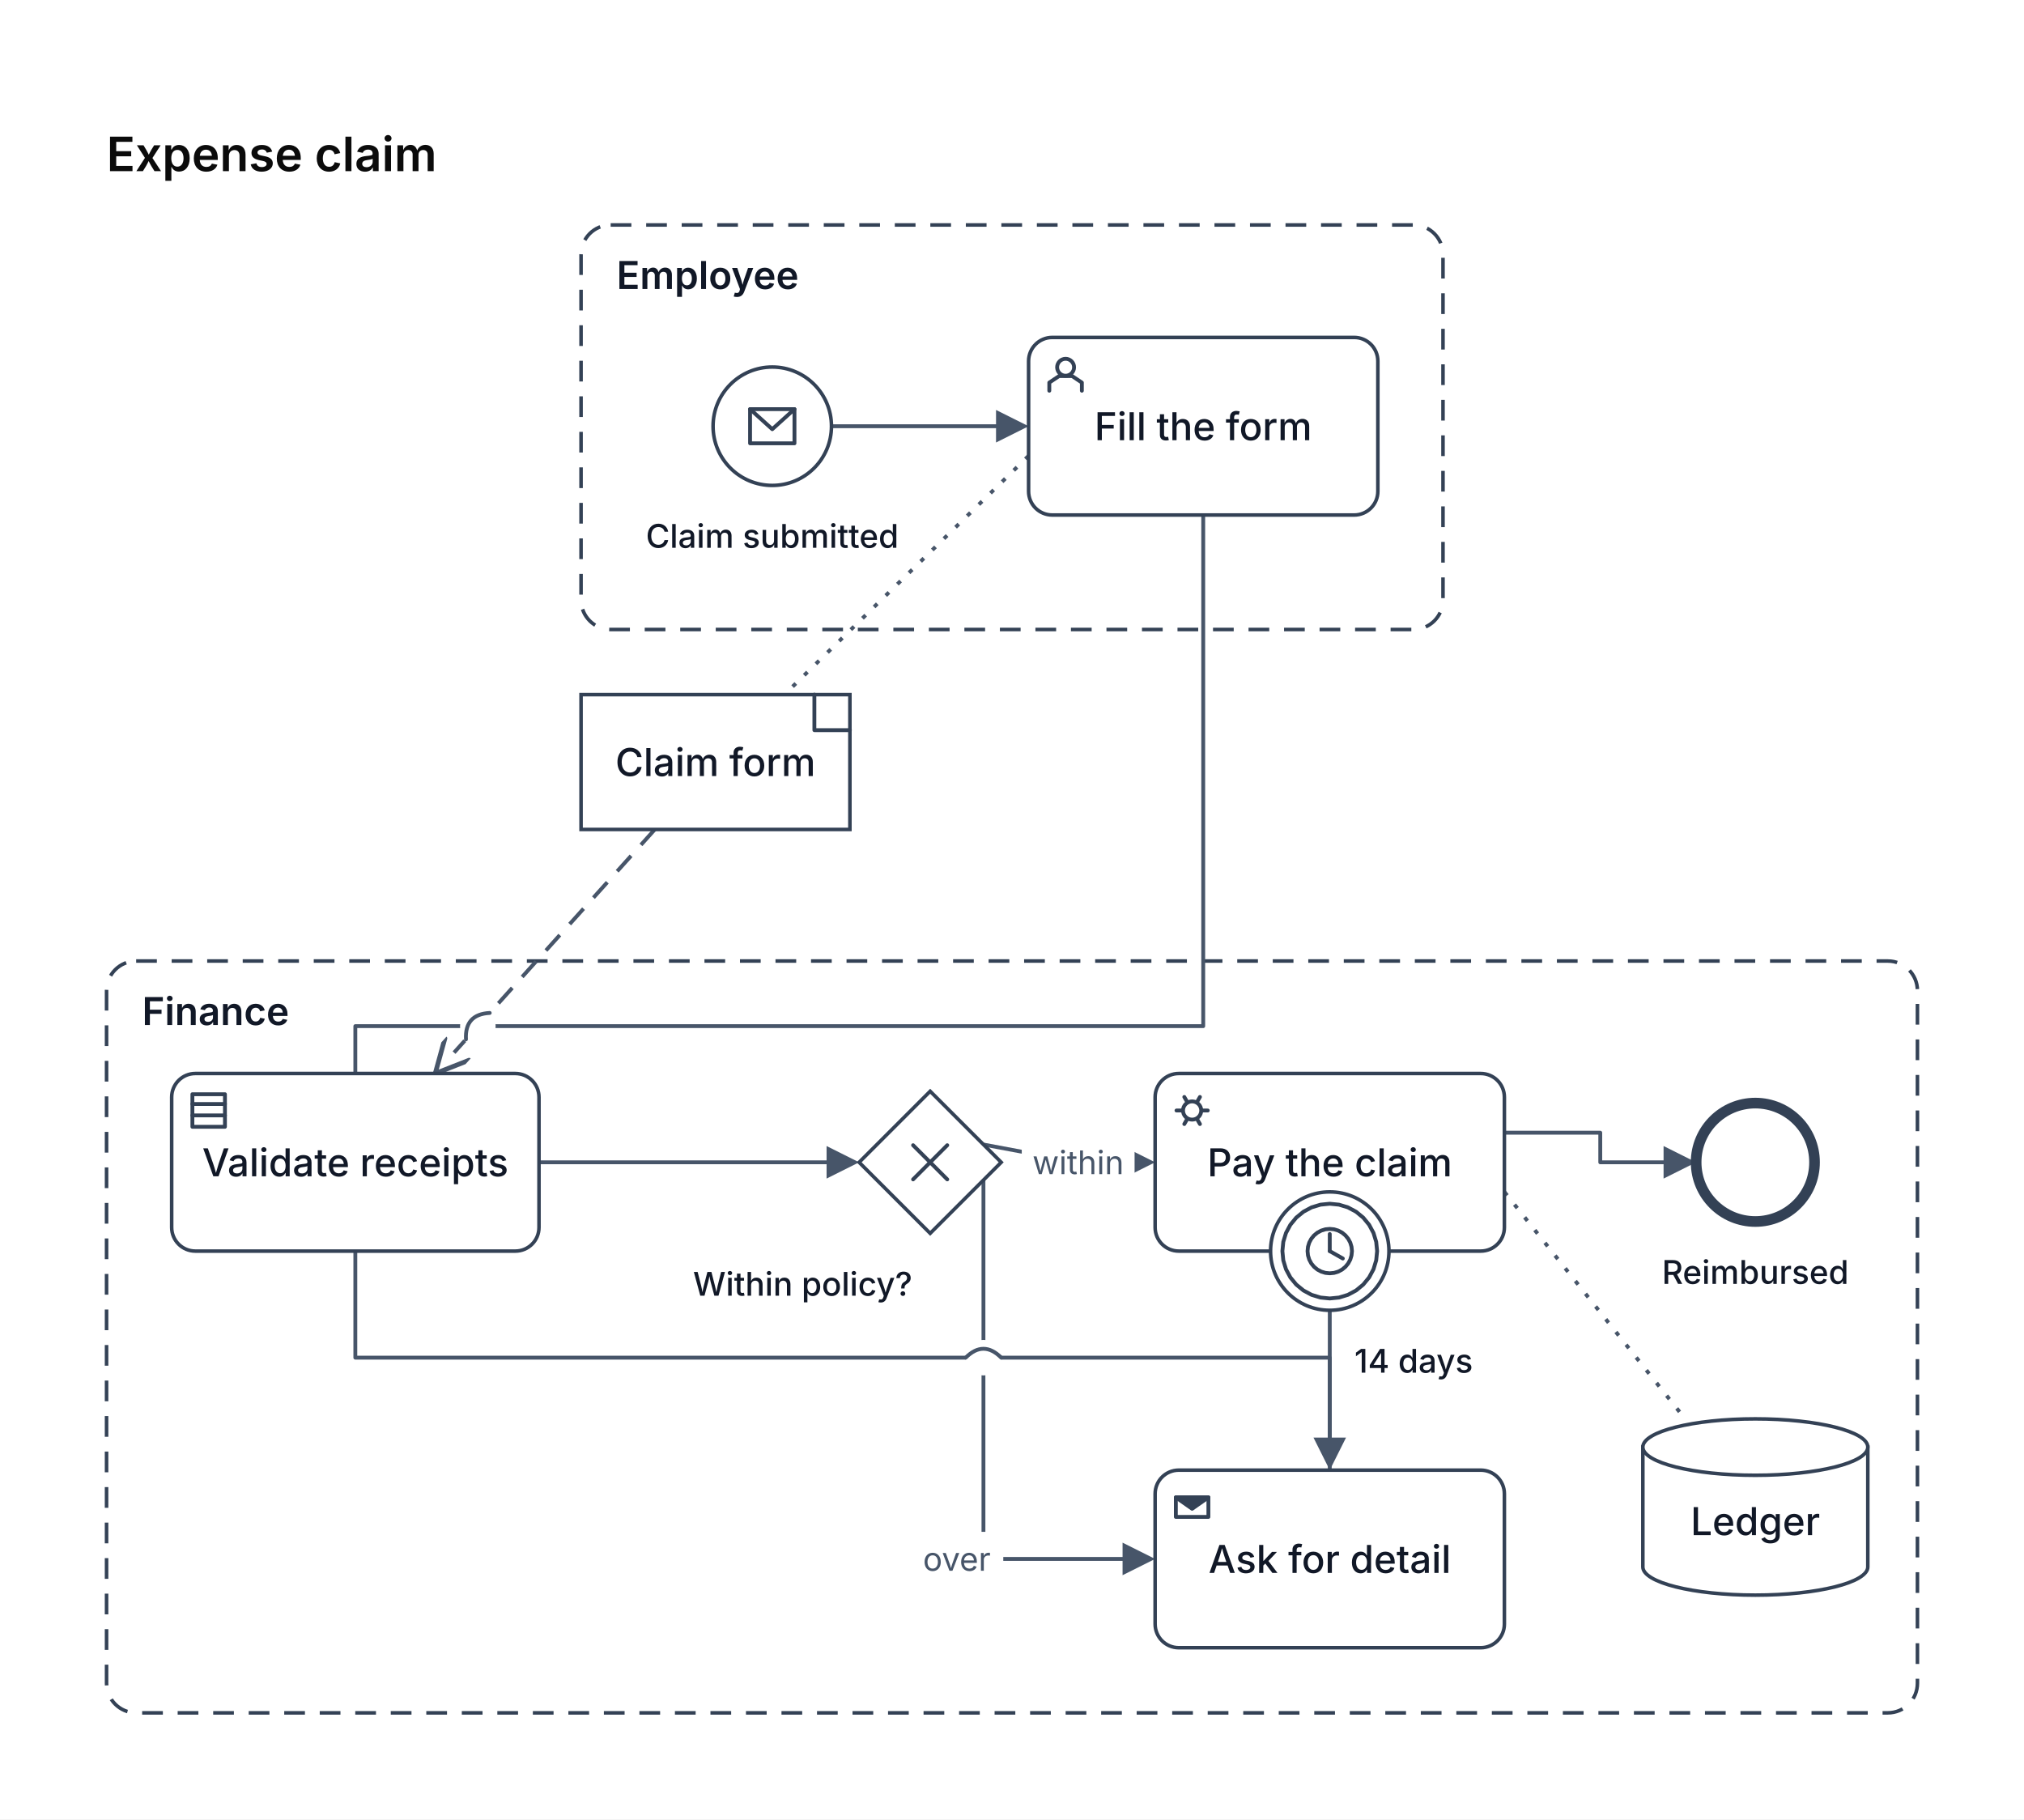
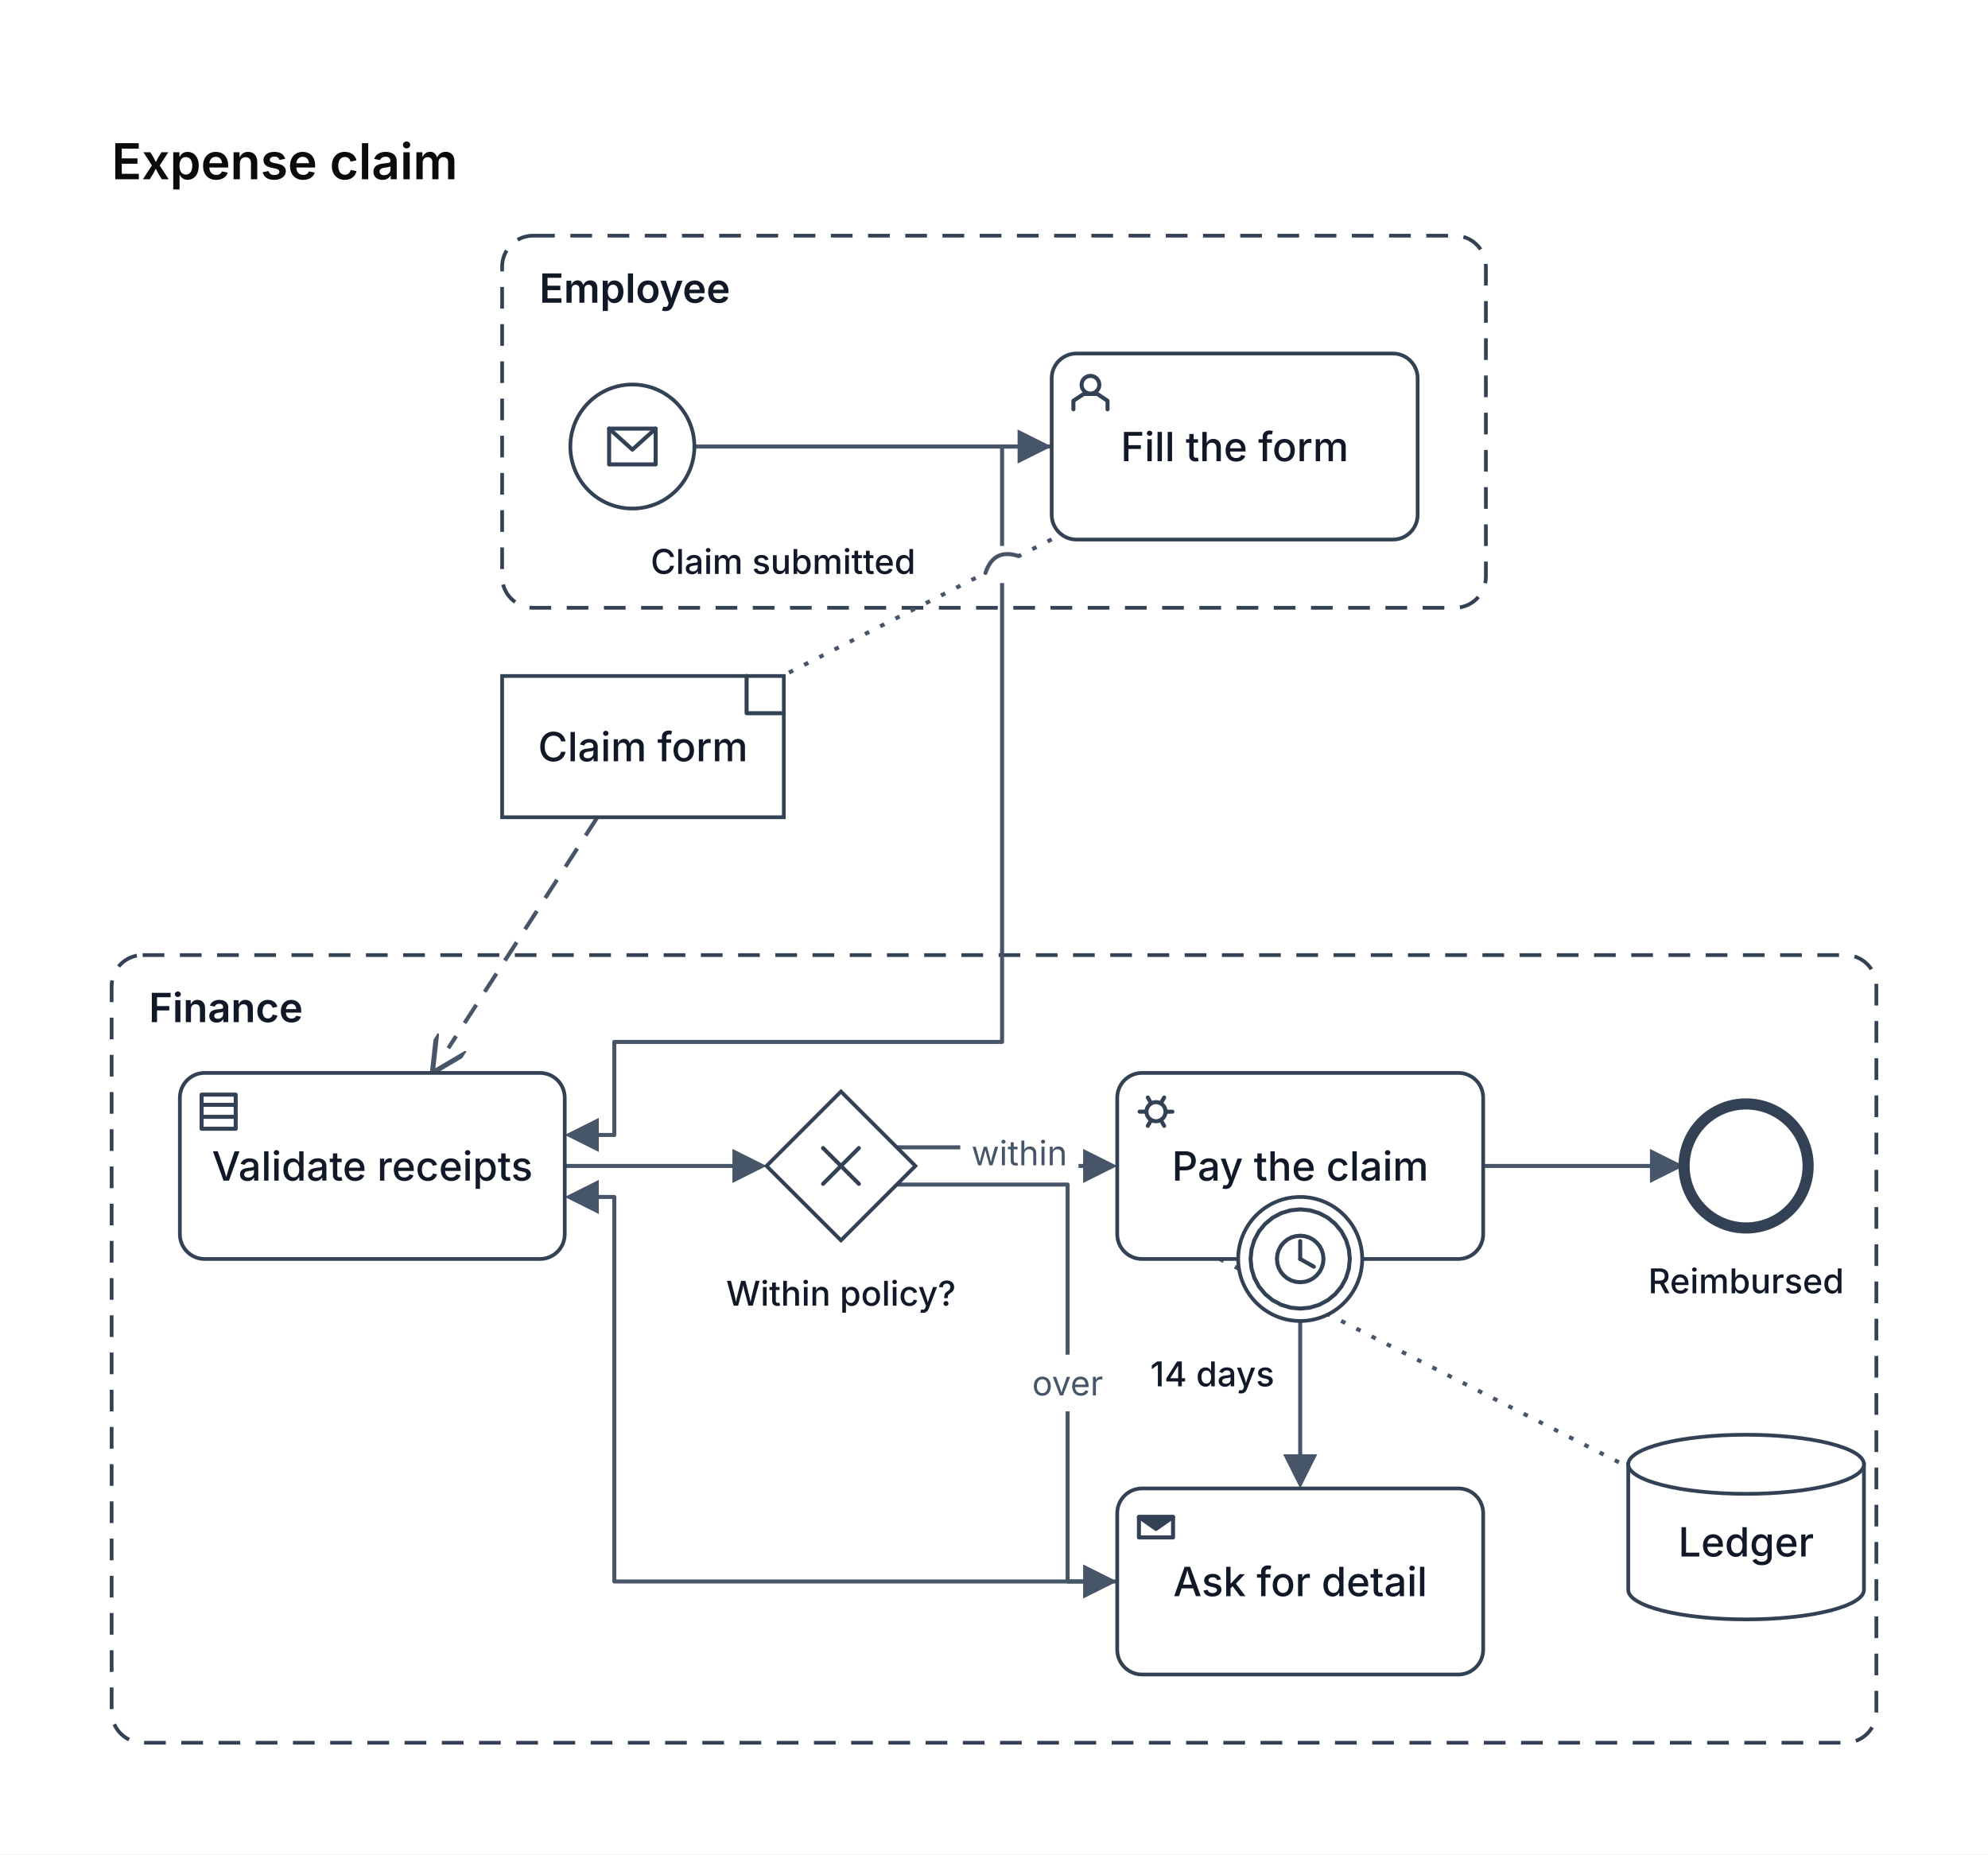
- <svg xmlns="http://www.w3.org/2000/svg" width="683.81" height="614.68" viewBox="0 0 683.81 614.68" role="img" aria-label="Expense claim">
+ <svg xmlns="http://www.w3.org/2000/svg" width="641.03" height="598" viewBox="0 0 641.03 598" role="img" aria-label="Expense claim">
  <defs>
    <marker id="h-open-_475569" markerUnits="userSpaceOnUse" markerWidth="13" markerHeight="11" viewBox="-12 0 13 11" refX="0" refY="5.5" orient="auto-start-reverse">
      <path d="M-11,0 L0,5.5 L-11,11" fill="none" stroke="#475569" stroke-width="1.6" stroke-linecap="round" stroke-linejoin="round" />
    </marker>
    <marker id="h-solid-_475569" markerUnits="userSpaceOnUse" markerWidth="13" markerHeight="11" viewBox="-12 0 13 11" refX="0" refY="5.5" orient="auto-start-reverse">
      <path d="M-11,0 L0,5.5 L-11,11 z" fill="#475569" />
    </marker>
  </defs>
-   <rect x="0" y="0" width="683.81" height="614.68" fill="#ffffff" />
-   <g transform="translate(240.91,124)">
-     <rect x="-44.6" y="-48" width="291.21" height="136.68" rx="10" fill="#ffffff" stroke="#334155" stroke-width="1.2" stroke-dasharray="7 5" />
-     <rect x="-35.6" y="-40.46" width="63.8" height="18.2" fill="#ffffff" />
-     <text x="-32.6" y="-31.1" text-anchor="start" dominant-baseline="central" font-family="Inter, ui-sans-serif, system-ui, sans-serif" font-size="13" font-weight="600" fill="#111827">Employee</text>
-     <rect x="-204.91" y="200.68" width="611.81" height="254" rx="10" fill="#ffffff" stroke="#334155" stroke-width="1.2" stroke-dasharray="7 5" />
-     <rect x="-195.91" y="208.22" width="52.24" height="18.2" fill="#ffffff" />
-     <text x="-192.91" y="217.58" text-anchor="start" dominant-baseline="central" font-family="Inter, ui-sans-serif, system-ui, sans-serif" font-size="13" font-weight="600" fill="#111827">Finance</text>
-     <polyline points="40,20 73.3,20 73.3,20 106.6,20" fill="none" stroke="none" marker-end="url(#h-solid-_475569)" />
-     <polyline points="40,20 73.3,20 73.3,20 97.1,20" fill="none" stroke="#475569" stroke-width="1.3" stroke-linejoin="round" stroke-linecap="butt" />
-     <polyline points="106.6,10 165.6,10 165.6,222.68 -120.86,222.68 -120.86,258.68 -58.81,258.68" fill="none" stroke="none" marker-end="url(#h-solid-_475569)" />
-     <polyline points="106.6,10 165.6,10 165.6,222.68 -120.86,222.68 -120.86,258.68 -68.31,258.68" fill="none" stroke="#475569" stroke-width="1.3" stroke-linejoin="round" stroke-linecap="butt" />
-     <polyline points="-58.81,268.68 -4.73,268.68 -4.73,268.68 49.35,268.68" fill="none" stroke="none" marker-end="url(#h-solid-_475569)" />
-     <polyline points="-58.81,268.68 -4.73,268.68 -4.73,268.68 39.85,268.68" fill="none" stroke="#475569" stroke-width="1.3" stroke-linejoin="round" stroke-linecap="butt" />
-     <polyline points="91.35,262.68 123.35,268.68 123.35,268.68 149.35,268.68" fill="none" stroke="none" marker-end="url(#h-solid-_475569)" />
-     <polyline points="91.35,262.68 123.35,268.68 123.35,268.68 139.85,268.68" fill="none" stroke="#475569" stroke-width="1.3" stroke-linejoin="round" stroke-linecap="butt" />
-     <polyline points="91.35,274.68 91.35,402.68 73.35,402.68 149.35,402.68" fill="none" stroke="none" marker-end="url(#h-solid-_475569)" />
-     <polyline points="91.35,274.68 91.35,402.68 73.35,402.68 139.85,402.68" fill="none" stroke="#475569" stroke-width="1.3" stroke-linejoin="round" stroke-linecap="butt" />
-     <polyline points="208.35,372.68 208.35,334.68 -120.86,334.68 -120.86,278.68 -58.81,278.68" fill="none" stroke="none" marker-end="url(#h-solid-_475569)" />
-     <polyline points="208.35,372.68 208.35,334.68 -120.86,334.68 -120.86,278.68 -68.31,278.68" fill="none" stroke="#475569" stroke-width="1.3" stroke-linejoin="round" stroke-linecap="butt" />
-     <polyline points="267.35,258.68 299.74,258.68 299.74,268.68 299.74,268.68 332.13,268.68" fill="none" stroke="none" marker-end="url(#h-solid-_475569)" />
-     <polyline points="267.35,258.68 299.74,258.68 299.74,268.68 299.74,268.68 322.63,268.68" fill="none" stroke="#475569" stroke-width="1.3" stroke-linejoin="round" stroke-linecap="butt" />
-     <polyline points="208.35,318.68 208.35,345.68 208.35,345.68 208.35,372.68" fill="none" stroke="none" marker-end="url(#h-solid-_475569)" />
-     <polyline points="208.35,318.68 208.35,345.68 208.35,345.68 208.35,363.18" fill="none" stroke="#475569" stroke-width="1.3" stroke-linejoin="round" stroke-linecap="butt" />
-     <polyline points="106.6,30 24.1,110.68" fill="none" stroke="#475569" stroke-width="1.3" stroke-linejoin="round" stroke-linecap="butt" stroke-dasharray="1.5 4" />
-     <polyline points="267.35,278.68 328.41,355.36" fill="none" stroke="#475569" stroke-width="1.3" stroke-linejoin="round" stroke-linecap="butt" stroke-dasharray="1.5 4" />
-     <polyline points="-19.68,156.23 -93.87,238.68" fill="none" stroke="none" marker-end="url(#h-open-_475569)" />
-     <polyline points="-19.68,156.23 -87.51,231.62" fill="none" stroke="#475569" stroke-width="1.3" stroke-linejoin="round" stroke-linecap="butt" stroke-dasharray="7 5" />
-     <circle cx="-79.47" cy="222.68" r="6" fill="#ffffff" />
-     <path d="M-75.46 218.22 Q -83.93 218.67 -83.48 227.14" fill="none" stroke="#475569" stroke-width="1.3" stroke-linecap="round" />
-     <circle cx="91.35" cy="334.68" r="6" fill="#ffffff" />
-     <path d="M97.35 334.68 Q 91.35 328.68 85.35 334.68" fill="none" stroke="#475569" stroke-width="1.3" stroke-linecap="round" />
-     <rect x="104.29" y="259.53" width="38.12" height="18.3" rx="3" fill="#ffffff" />
-     <text x="123.35" y="268.68" text-anchor="middle" dominant-baseline="central" font-family="Inter, ui-sans-serif, system-ui, sans-serif" font-size="11" font-weight="400" fill="#475569">
-       <tspan x="123.35" dy="0">within</tspan>
+   <rect x="0" y="0" width="641.03" height="598" fill="#ffffff" />
+   <g transform="translate(399.25,386)">
+     <rect x="-237.34" y="-310" width="317.21" height="120" rx="10" fill="#ffffff" stroke="#334155" stroke-width="1.2" stroke-dasharray="7 5" />
+     <rect x="-228.34" y="-302.46" width="63.8" height="18.2" fill="#ffffff" />
+     <text x="-225.34" y="-293.1" text-anchor="start" dominant-baseline="central" font-family="Inter, ui-sans-serif, system-ui, sans-serif" font-size="13" font-weight="600" fill="#111827">Employee</text>
+     <rect x="-363.25" y="-78" width="569.03" height="254" rx="10" fill="#ffffff" stroke="#334155" stroke-width="1.2" stroke-dasharray="7 5" />
+     <rect x="-354.25" y="-70.46" width="52.24" height="18.2" fill="#ffffff" />
+     <text x="-351.25" y="-61.1" text-anchor="start" dominant-baseline="central" font-family="Inter, ui-sans-serif, system-ui, sans-serif" font-size="13" font-weight="600" fill="#111827">Finance</text>
+     <polyline points="-175.34,-242 -60.13,-242" fill="none" stroke="none" marker-end="url(#h-solid-_475569)" />
+     <polyline points="-175.34,-242 -69.63,-242" fill="none" stroke="#475569" stroke-width="1.3" stroke-linejoin="round" stroke-linecap="butt" />
+     <polyline points="-60.13,-242 -76.13,-242 -76.13,-50 -201.16,-50 -201.16,-20 -217.16,-20" fill="none" stroke="none" marker-end="url(#h-solid-_475569)" />
+     <polyline points="-60.13,-242 -76.13,-242 -76.13,-50 -201.16,-50 -201.16,-20 -207.66,-20" fill="none" stroke="#475569" stroke-width="1.3" stroke-linejoin="round" stroke-linecap="butt" />
+     <polyline points="-217.16,-10 -152.08,-10" fill="none" stroke="none" marker-end="url(#h-solid-_475569)" />
+     <polyline points="-217.16,-10 -161.58,-10" fill="none" stroke="#475569" stroke-width="1.3" stroke-linejoin="round" stroke-linecap="butt" />
+     <polyline points="-110.08,-16 -55,-16 -55,-10 -39,-10" fill="none" stroke="none" marker-end="url(#h-solid-_475569)" />
+     <polyline points="-110.08,-16 -55,-16 -55,-10 -48.5,-10" fill="none" stroke="#475569" stroke-width="1.3" stroke-linejoin="round" stroke-linecap="butt" />
+     <polyline points="-110.08,-4 -55,-4 -55,124 -39,124" fill="none" stroke="none" marker-end="url(#h-solid-_475569)" />
+     <polyline points="-110.08,-4 -55,-4 -55,124 -48.5,124" fill="none" stroke="#475569" stroke-width="1.3" stroke-linejoin="round" stroke-linecap="butt" />
+     <polyline points="-39,124 -201.16,124 -201.16,0 -217.16,0" fill="none" stroke="none" marker-end="url(#h-solid-_475569)" />
+     <polyline points="-39,124 -201.16,124 -201.16,0 -207.66,0" fill="none" stroke="#475569" stroke-width="1.3" stroke-linejoin="round" stroke-linecap="butt" />
+     <polyline points="79,-10 143.78,-10" fill="none" stroke="none" marker-end="url(#h-solid-_475569)" />
+     <polyline points="79,-10 134.28,-10" fill="none" stroke="#475569" stroke-width="1.3" stroke-linejoin="round" stroke-linecap="butt" />
+     <polyline points="20,40 20,94" fill="none" stroke="none" marker-end="url(#h-solid-_475569)" />
+     <polyline points="20,40 20,84.5" fill="none" stroke="#475569" stroke-width="1.3" stroke-linejoin="round" stroke-linecap="butt" />
+     <polyline points="-60.13,-212.07 -147.02,-168" fill="none" stroke="#475569" stroke-width="1.3" stroke-linejoin="round" stroke-linecap="butt" stroke-dasharray="1.5 4" />
+     <polyline points="-6,20 125.78,87.1" fill="none" stroke="#475569" stroke-width="1.3" stroke-linejoin="round" stroke-linecap="butt" stroke-dasharray="1.5 4" />
+     <polyline points="-206.62,-122.45 -259.84,-40" fill="none" stroke="none" marker-end="url(#h-open-_475569)" />
+     <polyline points="-206.62,-122.45 -254.69,-47.98" fill="none" stroke="#475569" stroke-width="1.3" stroke-linejoin="round" stroke-linecap="butt" stroke-dasharray="7 5" />
+     <circle cx="-76.13" cy="-203.96" r="6" fill="#ffffff" />
+     <path d="M-70.78 -206.67 Q -78.85 -209.31 -81.48 -201.24" fill="none" stroke="#475569" stroke-width="1.3" stroke-linecap="round" />
+     <rect x="-89.61" y="-23.35" width="38.12" height="18.3" rx="3" fill="#ffffff" />
+     <text x="-70.56" y="-14.2" text-anchor="middle" dominant-baseline="central" font-family="Inter, ui-sans-serif, system-ui, sans-serif" font-size="11" font-weight="400" fill="#475569">
+       <tspan x="-70.56" dy="0">within</tspan>
    </text>
-     <rect x="66.65" y="393.53" width="31.4" height="18.3" rx="3" fill="#ffffff" />
-     <text x="82.35" y="402.68" text-anchor="middle" dominant-baseline="central" font-family="Inter, ui-sans-serif, system-ui, sans-serif" font-size="11" font-weight="400" fill="#475569">
-       <tspan x="82.35" dy="0">over</tspan>
+     <rect x="-70.7" y="50.85" width="31.4" height="18.3" rx="3" fill="#ffffff" />
+     <text x="-55" y="60" text-anchor="middle" dominant-baseline="central" font-family="Inter, ui-sans-serif, system-ui, sans-serif" font-size="11" font-weight="400" fill="#475569">
+       <tspan x="-55" dy="0">over</tspan>
    </text>
+     <ellipse cx="-195.34" cy="-242" rx="20" ry="20" fill="#ffffff" stroke="#334155" stroke-width="1.2" />
+     <rect x="-60.13" y="-272" width="118" height="60" rx="8" fill="#ffffff" stroke="#334155" stroke-width="1.2" />
+     <text x="-1.13" y="-242" text-anchor="middle" dominant-baseline="central" font-family="Inter, ui-sans-serif, system-ui, sans-serif" font-size="13" font-weight="500" fill="#111827">
+       <tspan x="-1.13" dy="0">Fill the form</tspan>
+     </text>
+     <rect x="-341.25" y="-40" width="124.1" height="60" rx="8" fill="#ffffff" stroke="#334155" stroke-width="1.2" />
+     <text x="-279.2" y="-10" text-anchor="middle" dominant-baseline="central" font-family="Inter, ui-sans-serif, system-ui, sans-serif" font-size="13" font-weight="500" fill="#111827">
+       <tspan x="-279.2" dy="0">Validate receipts</tspan>
+     </text>
+     <polygon points="-128.08,-34 -104.08,-10 -128.08,14 -152.08,-10" fill="#ffffff" stroke="#334155" stroke-width="1.2" />
+     <rect x="-39" y="-40" width="118" height="60" rx="8" fill="#ffffff" stroke="#334155" stroke-width="1.2" />
+     <text x="20" y="-10" text-anchor="middle" dominant-baseline="central" font-family="Inter, ui-sans-serif, system-ui, sans-serif" font-size="13" font-weight="500" fill="#111827">
+       <tspan x="20" dy="0">Pay the claim</tspan>
+     </text>
+     <rect x="-39" y="94" width="118" height="60" rx="8" fill="#ffffff" stroke="#334155" stroke-width="1.2" />
+     <text x="20" y="124" text-anchor="middle" dominant-baseline="central" font-family="Inter, ui-sans-serif, system-ui, sans-serif" font-size="13" font-weight="500" fill="#111827">
+       <tspan x="20" dy="0">Ask for detail</tspan>
+     </text>
+     <ellipse cx="163.78" cy="-10" rx="20" ry="20" fill="#ffffff" stroke="#334155" stroke-width="3.6" />
    <ellipse cx="20" cy="20" rx="20" ry="20" fill="#ffffff" stroke="#334155" stroke-width="1.2" />
-     <rect x="106.6" y="-10" width="118" height="60" rx="8" fill="#ffffff" stroke="#334155" stroke-width="1.2" />
-     <text x="165.6" y="20" text-anchor="middle" dominant-baseline="central" font-family="Inter, ui-sans-serif, system-ui, sans-serif" font-size="13" font-weight="500" fill="#111827">
-       <tspan x="165.6" dy="0">Fill the form</tspan>
+     <rect x="-237.34" y="-168" width="90.83" height="45.55" rx="0" fill="#ffffff" stroke="#334155" stroke-width="1.2" />
+     <text x="-191.93" y="-145.23" text-anchor="middle" dominant-baseline="central" font-family="Inter, ui-sans-serif, system-ui, sans-serif" font-size="13" font-weight="500" fill="#111827">
+       <tspan x="-191.93" dy="0">Claim form</tspan>
    </text>
-     <rect x="-182.91" y="238.68" width="124.1" height="60" rx="8" fill="#ffffff" stroke="#334155" stroke-width="1.2" />
-     <text x="-120.86" y="268.68" text-anchor="middle" dominant-baseline="central" font-family="Inter, ui-sans-serif, system-ui, sans-serif" font-size="13" font-weight="500" fill="#111827">
-       <tspan x="-120.86" dy="0">Validate receipts</tspan>
+     <path d="M 125.78 86.21 L 125.78 126.7 A 38 9.53 0 0 0 201.78 126.7 L 201.78 86.21 Z" fill="#ffffff" stroke="#334155" stroke-width="1.2" />
+     <ellipse cx="163.78" cy="86.21" rx="38" ry="9.53" fill="#ffffff" stroke="#334155" stroke-width="1.2" />
+     <text x="163.78" y="111.22" text-anchor="middle" dominant-baseline="central" font-family="Inter, ui-sans-serif, system-ui, sans-serif" font-size="13" font-weight="500" fill="#111827">
+       <tspan x="163.78" dy="0">Ledger</tspan>
    </text>
-     <polygon points="73.35,244.68 97.35,268.68 73.35,292.68 49.35,268.68" fill="#ffffff" stroke="#334155" stroke-width="1.2" />
-     <rect x="149.35" y="238.68" width="118" height="60" rx="8" fill="#ffffff" stroke="#334155" stroke-width="1.2" />
-     <text x="208.35" y="268.68" text-anchor="middle" dominant-baseline="central" font-family="Inter, ui-sans-serif, system-ui, sans-serif" font-size="13" font-weight="500" fill="#111827">
-       <tspan x="208.35" dy="0">Pay the claim</tspan>
-     </text>
-     <rect x="149.35" y="372.68" width="118" height="60" rx="8" fill="#ffffff" stroke="#334155" stroke-width="1.2" />
-     <text x="208.35" y="402.68" text-anchor="middle" dominant-baseline="central" font-family="Inter, ui-sans-serif, system-ui, sans-serif" font-size="13" font-weight="500" fill="#111827">
-       <tspan x="208.35" dy="0">Ask for detail</tspan>
-     </text>
-     <ellipse cx="352.13" cy="268.68" rx="20" ry="20" fill="#ffffff" stroke="#334155" stroke-width="3.6" />
-     <ellipse cx="208.35" cy="298.68" rx="20" ry="20" fill="#ffffff" stroke="#334155" stroke-width="1.2" />
-     <rect x="-44.6" y="110.68" width="90.83" height="45.55" rx="0" fill="#ffffff" stroke="#334155" stroke-width="1.2" />
-     <text x="0.81" y="133.46" text-anchor="middle" dominant-baseline="central" font-family="Inter, ui-sans-serif, system-ui, sans-serif" font-size="13" font-weight="500" fill="#111827">
-       <tspan x="0.81" dy="0">Claim form</tspan>
-     </text>
-     <path d="M 314.13 364.89 L 314.13 405.38 A 38 9.53 0 0 0 390.13 405.38 L 390.13 364.89 Z" fill="#ffffff" stroke="#334155" stroke-width="1.2" />
-     <ellipse cx="352.13" cy="364.89" rx="38" ry="9.53" fill="#ffffff" stroke="#334155" stroke-width="1.2" />
-     <text x="352.13" y="389.9" text-anchor="middle" dominant-baseline="central" font-family="Inter, ui-sans-serif, system-ui, sans-serif" font-size="13" font-weight="500" fill="#111827">
-       <tspan x="352.13" dy="0">Ledger</tspan>
-     </text>
-     <polygon points="12.5,14.23 27.5,14.23 27.5,25.77 12.5,25.77" fill="none" stroke="#334155" stroke-width="1.3" stroke-linejoin="round" stroke-linecap="round" />
-     <polyline points="12.5,14.23 20,21 27.5,14.23" fill="none" stroke="#334155" stroke-width="1.3" stroke-linejoin="round" stroke-linecap="round" />
-     <polygon points="121.96,0.08 121.91,0.64 121.75,1.17 121.48,1.67 121.13,2.1 120.69,2.46 120.2,2.72 119.66,2.89 119.1,2.94 118.55,2.89 118.01,2.72 117.51,2.46 117.08,2.1 116.73,1.67 116.46,1.17 116.3,0.64 116.24,0.08 116.3,-0.48 116.46,-1.01 116.73,-1.51 117.08,-1.94 117.51,-2.3 118.01,-2.56 118.55,-2.73 119.1,-2.78 119.66,-2.73 120.2,-2.56 120.69,-2.3 121.13,-1.94 121.48,-1.51 121.75,-1.01 121.91,-0.48" fill="none" stroke="#334155" stroke-width="1.3" stroke-linejoin="round" stroke-linecap="round" />
-     <polyline points="113.6,8 113.6,5.25 116.9,3.05 121.3,3.05 124.6,5.25 124.6,8" fill="none" stroke="#334155" stroke-width="1.3" stroke-linejoin="round" stroke-linecap="round" />
-     <polygon points="-175.91,245.68 -164.91,245.68 -164.91,256.68 -175.91,256.68" fill="none" stroke="#334155" stroke-width="1.3" stroke-linejoin="round" stroke-linecap="round" />
-     <polyline points="-175.91,248.98 -164.91,248.98" fill="none" stroke="#334155" stroke-width="1.3" stroke-linejoin="round" stroke-linecap="round" />
-     <polyline points="-175.91,252.83 -164.91,252.83" fill="none" stroke="#334155" stroke-width="1.3" stroke-linejoin="round" stroke-linecap="round" />
-     <polyline points="67.58,262.91 79.12,274.45" fill="none" stroke="#334155" stroke-width="1.3" stroke-linejoin="round" stroke-linecap="round" />
-     <polyline points="67.58,274.45 79.12,262.91" fill="none" stroke="#334155" stroke-width="1.3" stroke-linejoin="round" stroke-linecap="round" />
-     <polygon points="164.93,251.18 164.87,251.78 164.69,252.36 164.41,252.89 164.02,253.36 163.56,253.74 163.03,254.03 162.45,254.2 161.85,254.26 161.25,254.2 160.67,254.03 160.14,253.74 159.67,253.36 159.29,252.89 159,252.36 158.83,251.78 158.77,251.18 158.83,250.58 159,250 159.29,249.47 159.67,249 160.14,248.62 160.67,248.33 161.25,248.16 161.85,248.1 162.45,248.16 163.03,248.33 163.56,248.62 164.02,249 164.41,249.47 164.69,250 164.87,250.58" fill="none" stroke="#334155" stroke-width="1.3" stroke-linejoin="round" stroke-linecap="round" />
-     <polyline points="165.15,251.18 167.13,251.18" fill="none" stroke="#334155" stroke-width="1.3" stroke-linejoin="round" stroke-linecap="round" />
-     <polyline points="163.5,254.04 164.49,255.75" fill="none" stroke="#334155" stroke-width="1.3" stroke-linejoin="round" stroke-linecap="round" />
-     <polyline points="160.2,254.04 159.21,255.75" fill="none" stroke="#334155" stroke-width="1.3" stroke-linejoin="round" stroke-linecap="round" />
-     <polyline points="158.55,251.18 156.57,251.18" fill="none" stroke="#334155" stroke-width="1.3" stroke-linejoin="round" stroke-linecap="round" />
-     <polyline points="160.2,248.32 159.21,246.61" fill="none" stroke="#334155" stroke-width="1.3" stroke-linejoin="round" stroke-linecap="round" />
-     <polyline points="163.5,248.32 164.49,246.61" fill="none" stroke="#334155" stroke-width="1.3" stroke-linejoin="round" stroke-linecap="round" />
-     <polygon points="156.35,381.88 167.35,381.88 167.35,388.48 156.35,388.48" fill="none" stroke="#334155" stroke-width="1.3" stroke-linejoin="round" stroke-linecap="round" />
-     <polygon points="156.35,381.88 161.85,385.73 167.35,381.88" fill="#334155" stroke="#334155" stroke-width="1.3" stroke-linejoin="round" stroke-linecap="round" />
-     <polygon points="224.35,298.68 224.04,301.8 223.13,304.8 221.65,307.57 219.66,309.99 217.24,311.98 214.47,313.46 211.47,314.37 208.35,314.68 205.23,314.37 202.22,313.46 199.46,311.98 197.03,309.99 195.04,307.57 193.56,304.8 192.65,301.8 192.35,298.68 192.65,295.56 193.56,292.56 195.04,289.79 197.03,287.37 199.46,285.38 202.22,283.9 205.23,282.99 208.35,282.68 211.47,282.99 214.47,283.9 217.24,285.38 219.66,287.37 221.65,289.79 223.13,292.56 224.04,295.56" fill="none" stroke="#334155" stroke-width="1.3" stroke-linejoin="round" stroke-linecap="round" />
-     <polygon points="215.85,298.68 215.7,300.14 215.28,301.55 214.58,302.85 213.65,303.98 212.51,304.92 211.22,305.61 209.81,306.04 208.35,306.18 206.88,306.04 205.48,305.61 204.18,304.92 203.04,303.98 202.11,302.85 201.42,301.55 200.99,300.14 200.85,298.68 200.99,297.22 201.42,295.81 202.11,294.51 203.04,293.38 204.18,292.44 205.48,291.75 206.88,291.32 208.35,291.18 209.81,291.32 211.22,291.75 212.51,292.44 213.65,293.38 214.58,294.51 215.28,295.81 215.7,297.22" fill="none" stroke="#334155" stroke-width="1.3" stroke-linejoin="round" stroke-linecap="round" />
-     <polyline points="208.35,298.68 208.35,292.91" fill="none" stroke="#334155" stroke-width="1.3" stroke-linejoin="round" stroke-linecap="round" />
-     <polyline points="208.35,298.68 212.76,301.18" fill="none" stroke="#334155" stroke-width="1.3" stroke-linejoin="round" stroke-linecap="round" />
-     <polyline points="34.23,110.68 34.23,122.68 46.23,122.68" fill="none" stroke="#334155" stroke-width="1.3" stroke-linejoin="round" stroke-linecap="round" />
-     <text x="20" y="57.05" text-anchor="middle" dominant-baseline="central" font-family="Inter, ui-sans-serif, system-ui, sans-serif" font-size="11.05" font-weight="500" fill="#111827">Claim submitted</text>
-     <text x="30.27" y="309.73" text-anchor="middle" dominant-baseline="central" font-family="Inter, ui-sans-serif, system-ui, sans-serif" font-size="11.05" font-weight="500" fill="#111827">Within policy?</text>
-     <text x="352.13" y="305.73" text-anchor="middle" dominant-baseline="central" font-family="Inter, ui-sans-serif, system-ui, sans-serif" font-size="11.05" font-weight="500" fill="#111827">Reimbursed</text>
-     <text x="236.69" y="335.73" text-anchor="middle" dominant-baseline="central" font-family="Inter, ui-sans-serif, system-ui, sans-serif" font-size="11.05" font-weight="500" fill="#111827">14 days</text>
-     <text x="-204.91" y="-72" text-anchor="start" dominant-baseline="central" font-family="Inter, ui-sans-serif, system-ui, sans-serif" font-size="16" font-weight="600" fill="#0b0b0b">Expense claim</text>
+     <polygon points="-202.84,-247.77 -187.84,-247.77 -187.84,-236.23 -202.84,-236.23" fill="none" stroke="#334155" stroke-width="1.3" stroke-linejoin="round" stroke-linecap="round" />
+     <polyline points="-202.84,-247.77 -195.34,-241 -187.84,-247.77" fill="none" stroke="#334155" stroke-width="1.3" stroke-linejoin="round" stroke-linecap="round" />
+     <polygon points="-44.77,-261.92 -44.83,-261.36 -44.99,-260.83 -45.26,-260.33 -45.61,-259.9 -46.04,-259.54 -46.54,-259.28 -47.08,-259.11 -47.63,-259.06 -48.19,-259.11 -48.73,-259.28 -49.22,-259.54 -49.66,-259.9 -50.01,-260.33 -50.28,-260.83 -50.44,-261.36 -50.49,-261.92 -50.44,-262.48 -50.28,-263.01 -50.01,-263.51 -49.66,-263.94 -49.22,-264.3 -48.73,-264.56 -48.19,-264.73 -47.63,-264.78 -47.08,-264.73 -46.54,-264.56 -46.04,-264.3 -45.61,-263.94 -45.26,-263.51 -44.99,-263.01 -44.83,-262.48" fill="none" stroke="#334155" stroke-width="1.3" stroke-linejoin="round" stroke-linecap="round" />
+     <polyline points="-53.13,-254 -53.13,-256.75 -49.83,-258.95 -45.43,-258.95 -42.13,-256.75 -42.13,-254" fill="none" stroke="#334155" stroke-width="1.3" stroke-linejoin="round" stroke-linecap="round" />
+     <polygon points="-334.25,-33 -323.25,-33 -323.25,-22 -334.25,-22" fill="none" stroke="#334155" stroke-width="1.3" stroke-linejoin="round" stroke-linecap="round" />
+     <polyline points="-334.25,-29.7 -323.25,-29.7" fill="none" stroke="#334155" stroke-width="1.3" stroke-linejoin="round" stroke-linecap="round" />
+     <polyline points="-334.25,-25.85 -323.25,-25.85" fill="none" stroke="#334155" stroke-width="1.3" stroke-linejoin="round" stroke-linecap="round" />
+     <polyline points="-133.85,-15.77 -122.31,-4.23" fill="none" stroke="#334155" stroke-width="1.3" stroke-linejoin="round" stroke-linecap="round" />
+     <polyline points="-133.85,-4.23 -122.31,-15.77" fill="none" stroke="#334155" stroke-width="1.3" stroke-linejoin="round" stroke-linecap="round" />
+     <polygon points="-23.42,-27.5 -23.48,-26.9 -23.65,-26.32 -23.94,-25.79 -24.32,-25.32 -24.79,-24.94 -25.32,-24.65 -25.9,-24.48 -26.5,-24.42 -27.1,-24.48 -27.68,-24.65 -28.21,-24.94 -28.68,-25.32 -29.06,-25.79 -29.35,-26.32 -29.52,-26.9 -29.58,-27.5 -29.52,-28.1 -29.35,-28.68 -29.06,-29.21 -28.68,-29.68 -28.21,-30.06 -27.68,-30.35 -27.1,-30.52 -26.5,-30.58 -25.9,-30.52 -25.32,-30.35 -24.79,-30.06 -24.32,-29.68 -23.94,-29.21 -23.65,-28.68 -23.48,-28.1" fill="none" stroke="#334155" stroke-width="1.3" stroke-linejoin="round" stroke-linecap="round" />
+     <polyline points="-23.2,-27.5 -21.22,-27.5" fill="none" stroke="#334155" stroke-width="1.3" stroke-linejoin="round" stroke-linecap="round" />
+     <polyline points="-24.85,-24.64 -23.86,-22.93" fill="none" stroke="#334155" stroke-width="1.3" stroke-linejoin="round" stroke-linecap="round" />
+     <polyline points="-28.15,-24.64 -29.14,-22.93" fill="none" stroke="#334155" stroke-width="1.3" stroke-linejoin="round" stroke-linecap="round" />
+     <polyline points="-29.8,-27.5 -31.78,-27.5" fill="none" stroke="#334155" stroke-width="1.3" stroke-linejoin="round" stroke-linecap="round" />
+     <polyline points="-28.15,-30.36 -29.14,-32.07" fill="none" stroke="#334155" stroke-width="1.3" stroke-linejoin="round" stroke-linecap="round" />
+     <polyline points="-24.85,-30.36 -23.86,-32.07" fill="none" stroke="#334155" stroke-width="1.3" stroke-linejoin="round" stroke-linecap="round" />
+     <polygon points="-32,103.2 -21,103.2 -21,109.8 -32,109.8" fill="none" stroke="#334155" stroke-width="1.3" stroke-linejoin="round" stroke-linecap="round" />
+     <polygon points="-32,103.2 -26.5,107.05 -21,103.2" fill="#334155" stroke="#334155" stroke-width="1.3" stroke-linejoin="round" stroke-linecap="round" />
+     <polygon points="36,20 35.69,23.12 34.78,26.12 33.3,28.89 31.31,31.31 28.89,33.3 26.12,34.78 23.12,35.69 20,36 16.88,35.69 13.88,34.78 11.11,33.3 8.69,31.31 6.7,28.89 5.22,26.12 4.31,23.12 4,20 4.31,16.88 5.22,13.88 6.7,11.11 8.69,8.69 11.11,6.7 13.88,5.22 16.88,4.31 20,4 23.12,4.31 26.12,5.22 28.89,6.7 31.31,8.69 33.3,11.11 34.78,13.88 35.69,16.88" fill="none" stroke="#334155" stroke-width="1.3" stroke-linejoin="round" stroke-linecap="round" />
+     <polygon points="27.5,20 27.36,21.46 26.93,22.87 26.24,24.17 25.3,25.3 24.17,26.24 22.87,26.93 21.46,27.36 20,27.5 18.54,27.36 17.13,26.93 15.83,26.24 14.7,25.3 13.76,24.17 13.07,22.87 12.64,21.46 12.5,20 12.64,18.54 13.07,17.13 13.76,15.83 14.7,14.7 15.83,13.76 17.13,13.07 18.54,12.64 20,12.5 21.46,12.64 22.87,13.07 24.17,13.76 25.3,14.7 26.24,15.83 26.93,17.13 27.36,18.54" fill="none" stroke="#334155" stroke-width="1.3" stroke-linejoin="round" stroke-linecap="round" />
+     <polyline points="20,20 20,14.23" fill="none" stroke="#334155" stroke-width="1.3" stroke-linejoin="round" stroke-linecap="round" />
+     <polyline points="20,20 24.41,22.5" fill="none" stroke="#334155" stroke-width="1.3" stroke-linejoin="round" stroke-linecap="round" />
+     <polyline points="-158.51,-168 -158.51,-156 -146.51,-156" fill="none" stroke="#334155" stroke-width="1.3" stroke-linejoin="round" stroke-linecap="round" />
+     <text x="-146.74" y="-204.95" text-anchor="middle" dominant-baseline="central" font-family="Inter, ui-sans-serif, system-ui, sans-serif" font-size="11.05" font-weight="500" fill="#111827">Claim submitted</text>
+     <text x="-128.08" y="31.05" text-anchor="middle" dominant-baseline="central" font-family="Inter, ui-sans-serif, system-ui, sans-serif" font-size="11.05" font-weight="500" fill="#111827">Within policy?</text>
+     <text x="163.78" y="27.05" text-anchor="middle" dominant-baseline="central" font-family="Inter, ui-sans-serif, system-ui, sans-serif" font-size="11.05" font-weight="500" fill="#111827">Reimbursed</text>
+     <text x="-8.35" y="57.05" text-anchor="middle" dominant-baseline="central" font-family="Inter, ui-sans-serif, system-ui, sans-serif" font-size="11.05" font-weight="500" fill="#111827">14 days</text>
+     <text x="-363.25" y="-334" text-anchor="start" dominant-baseline="central" font-family="Inter, ui-sans-serif, system-ui, sans-serif" font-size="16" font-weight="600" fill="#0b0b0b">Expense claim</text>
  </g>
</svg>
